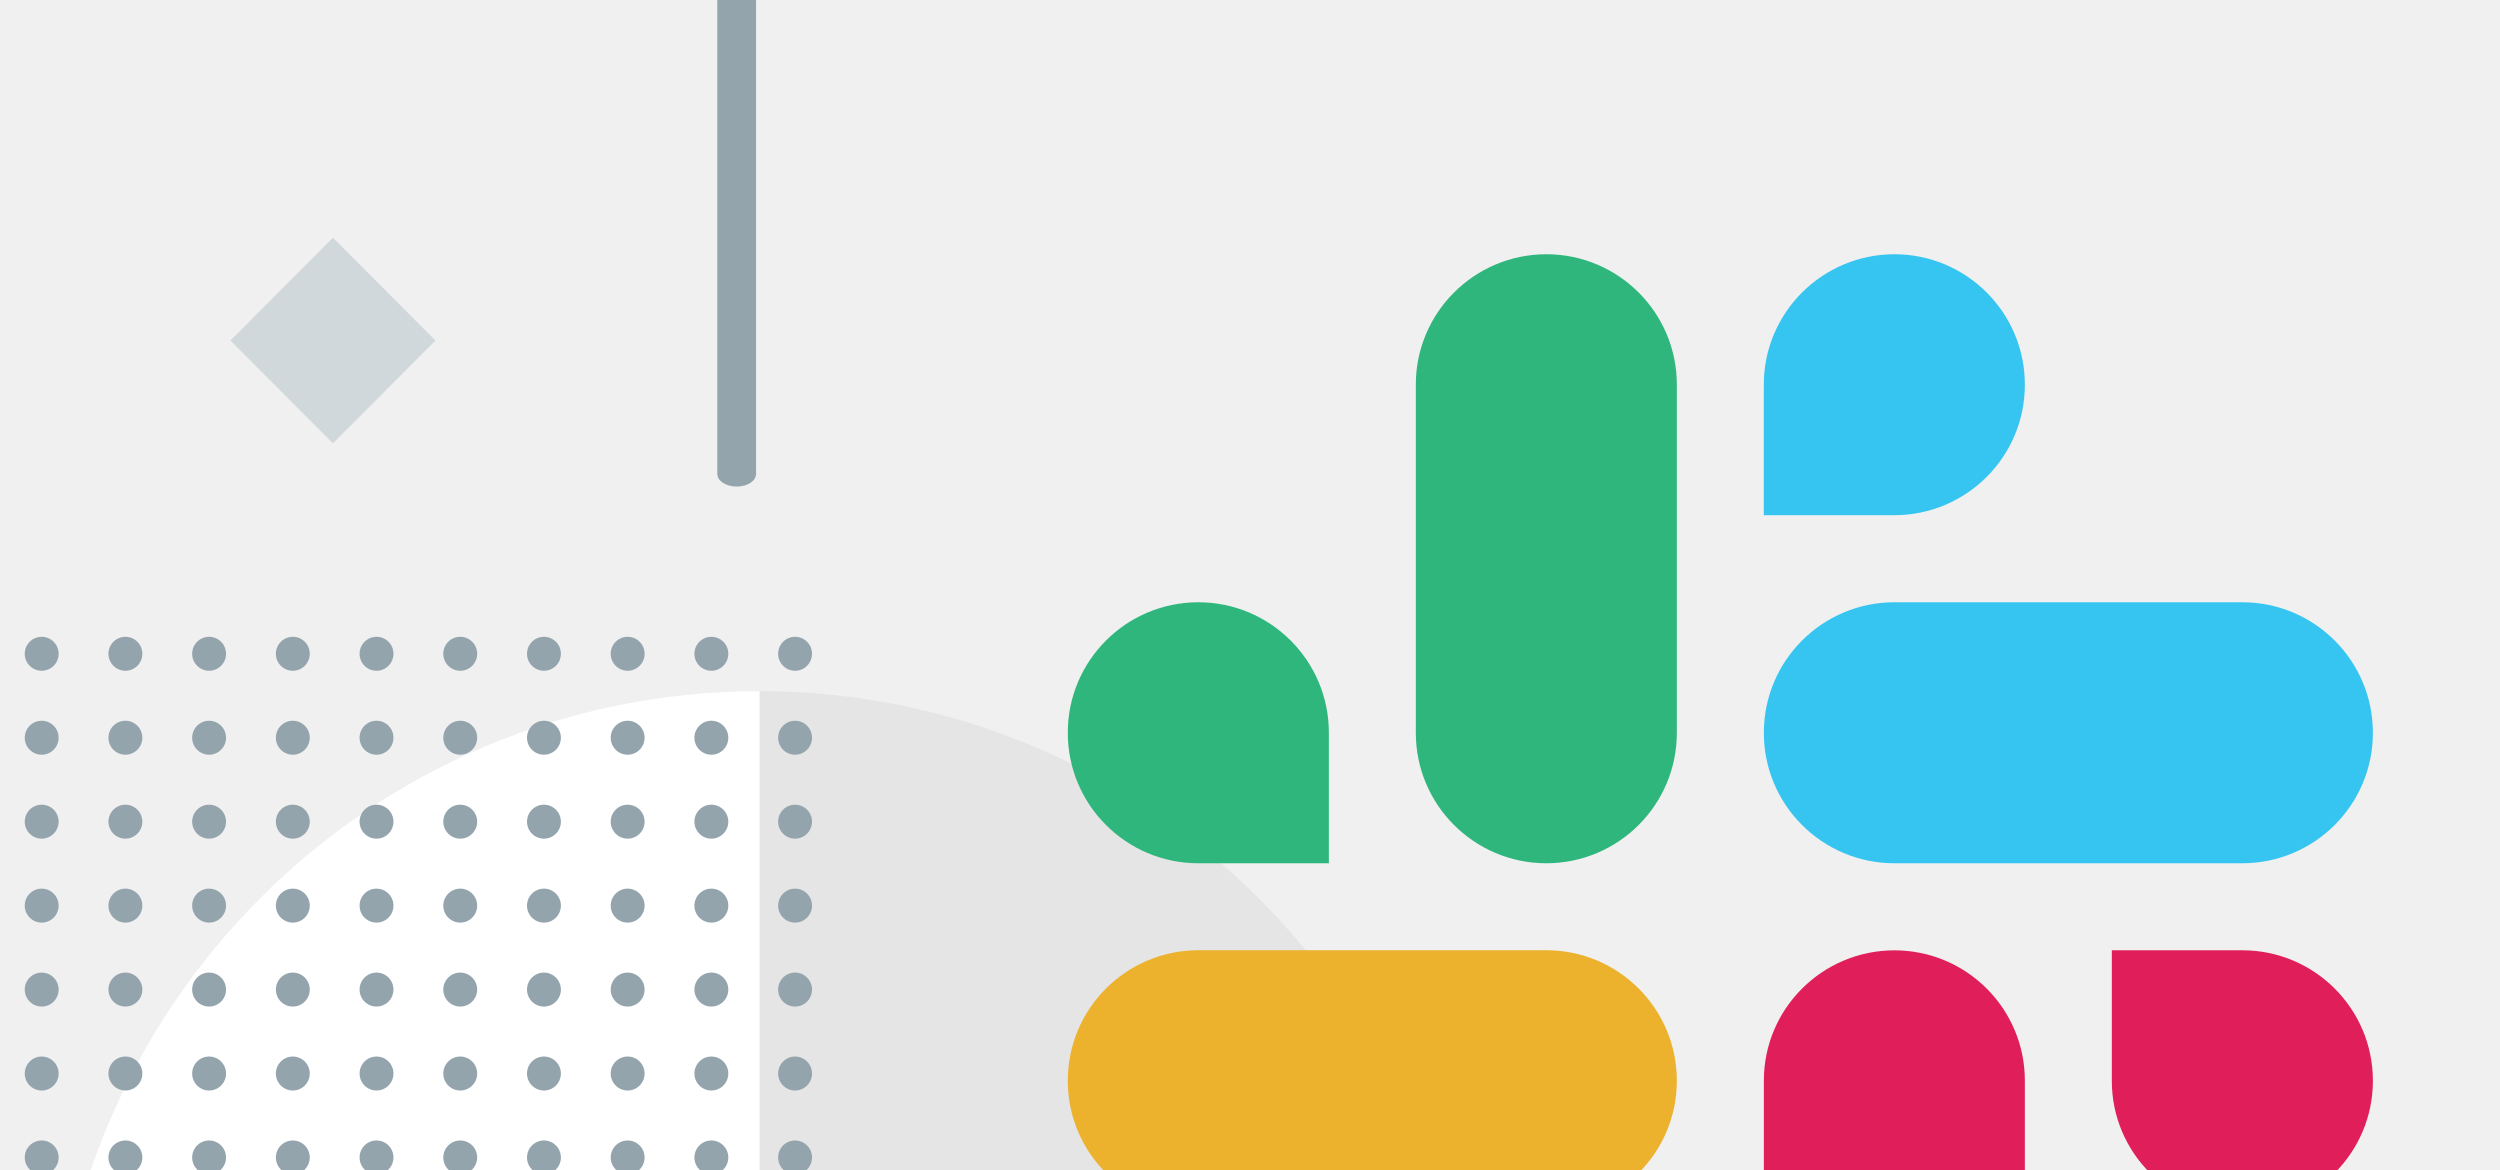
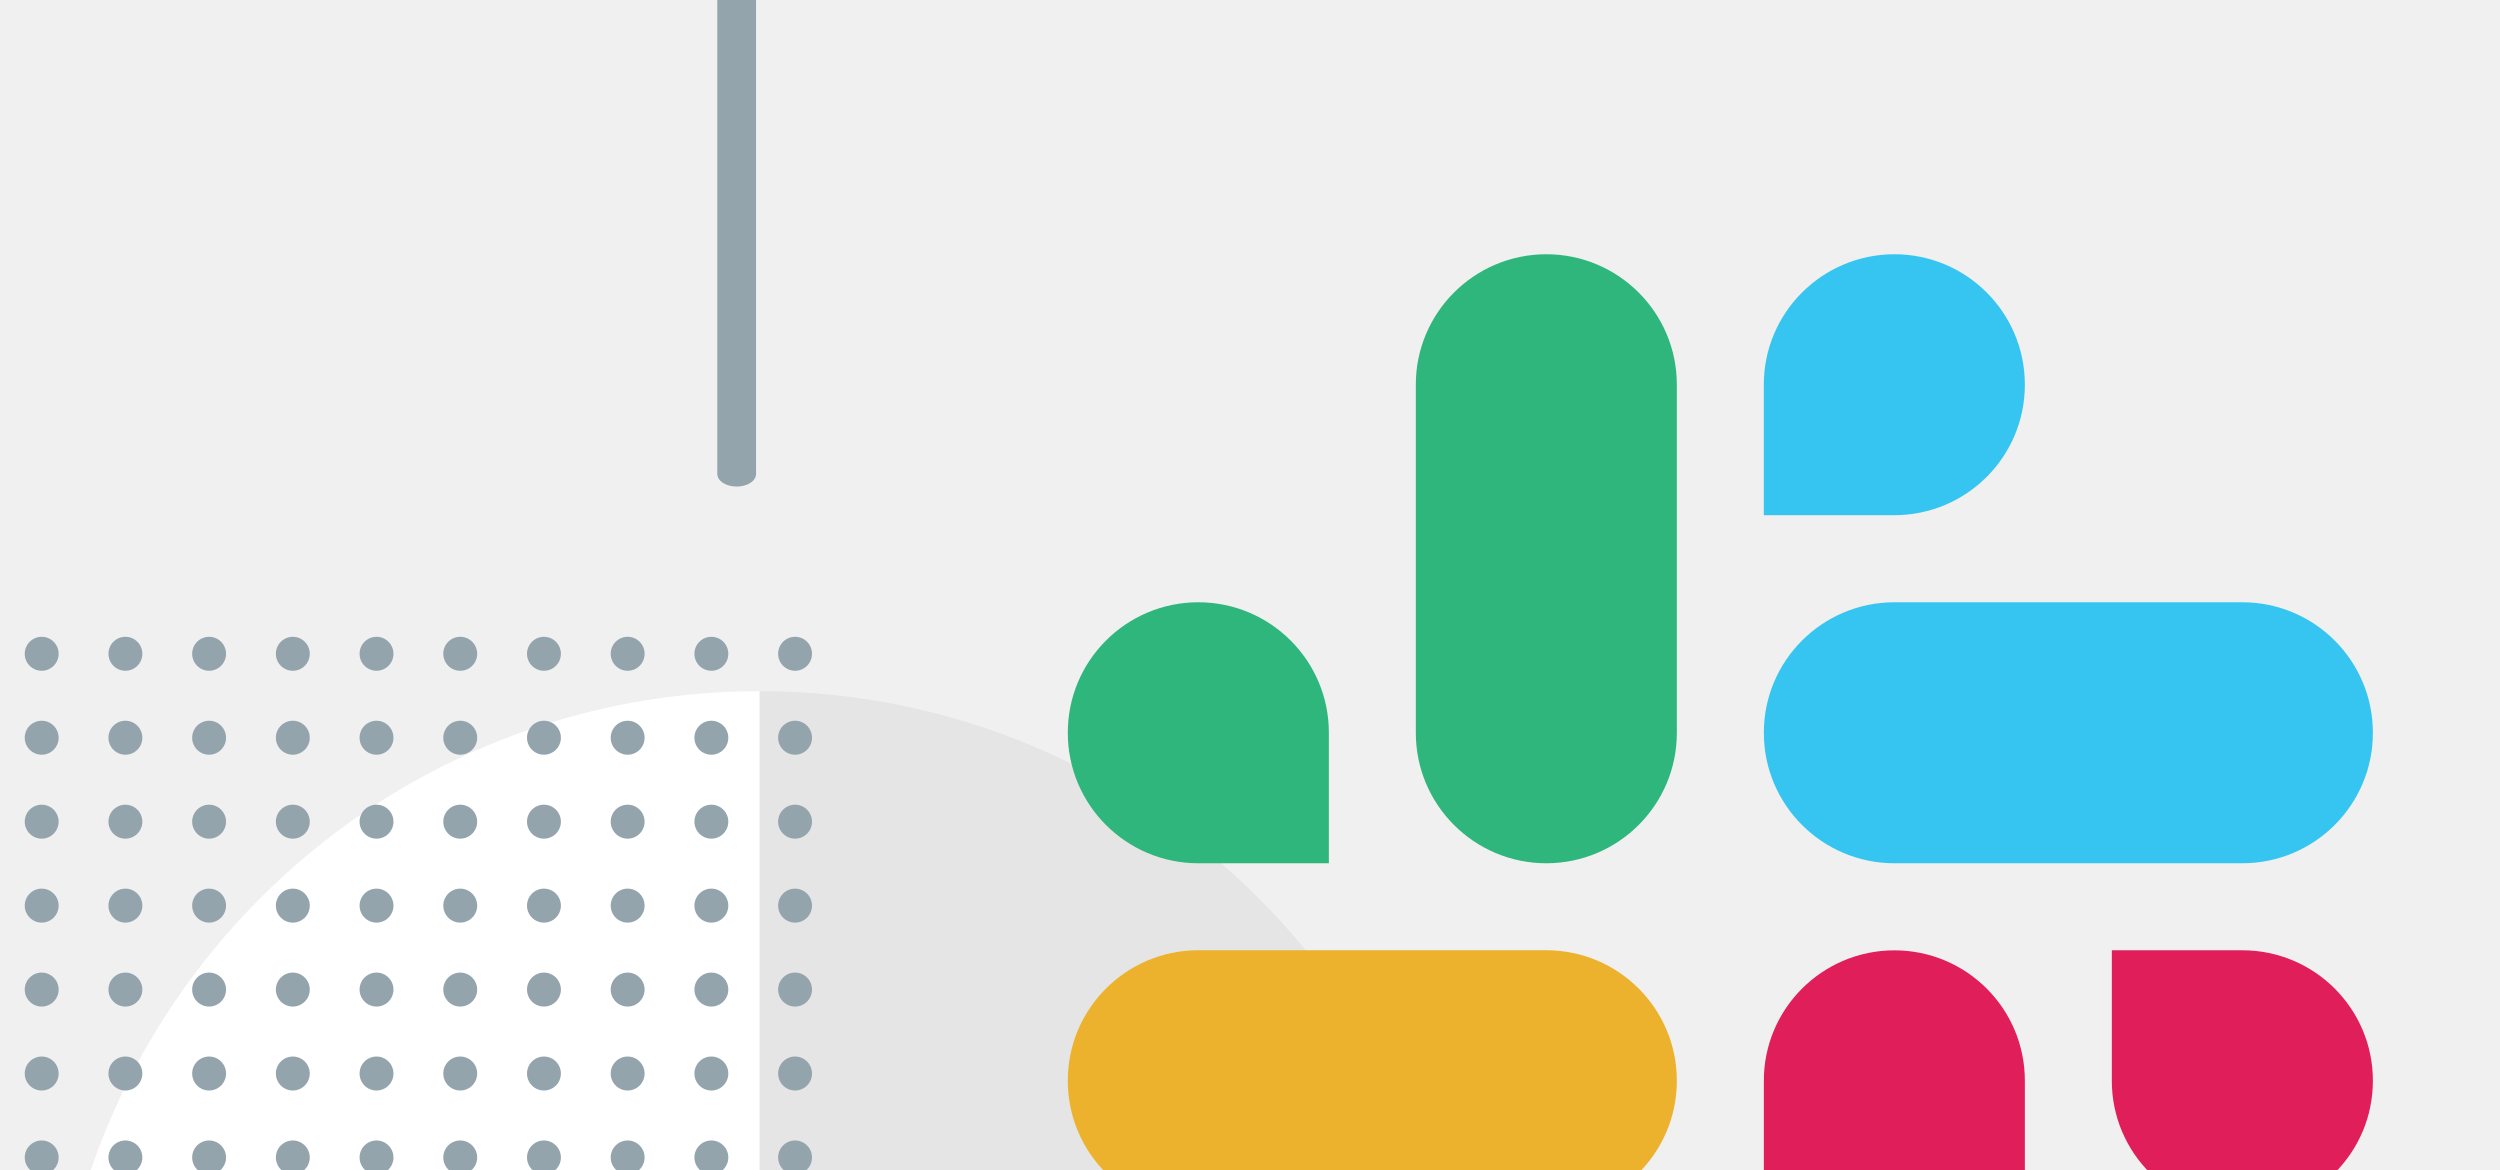
<svg xmlns="http://www.w3.org/2000/svg" width="295" height="138" viewBox="0 0 295 138" fill="none">
  <path d="M86.928 57.413C85.647 57.413 84.641 56.753 84.641 55.913V-23.5C84.641 -24.34 85.647 -25 86.928 -25C88.209 -25 89.216 -24.34 89.216 -23.5V55.913C89.216 56.753 88.209 57.413 86.928 57.413Z" fill="#94A4AD" />
  <path d="M89.62 81.558C135.649 81.558 173.001 118.975 173.001 165.176C173.001 211.377 135.689 248.795 89.62 248.795" fill="black" fill-opacity="0.05" />
  <path d="M89.62 248.795C43.59 248.795 6.239 211.377 6.239 165.176C6.239 118.975 43.55 81.558 89.62 81.558" fill="white" />
  <path d="M93.819 79.151C94.923 79.151 95.818 78.254 95.818 77.146C95.818 76.038 94.923 75.141 93.819 75.141C92.714 75.141 91.819 76.038 91.819 77.146C91.819 78.254 92.714 79.151 93.819 79.151Z" fill="#94A4AD" />
  <path d="M93.819 89.057C94.923 89.057 95.818 88.159 95.818 87.052C95.818 85.944 94.923 85.047 93.819 85.047C92.714 85.047 91.819 85.944 91.819 87.052C91.819 88.159 92.714 89.057 93.819 89.057Z" fill="#94A4AD" />
  <path d="M93.819 98.963C94.923 98.963 95.818 98.065 95.818 96.958C95.818 95.85 94.923 94.953 93.819 94.953C92.714 94.953 91.819 95.85 91.819 96.958C91.819 98.065 92.714 98.963 93.819 98.963Z" fill="#94A4AD" />
  <path d="M93.819 108.869C94.923 108.869 95.818 107.971 95.818 106.864C95.818 105.756 94.923 104.858 93.819 104.858C92.714 104.858 91.819 105.756 91.819 106.864C91.819 107.971 92.714 108.869 93.819 108.869Z" fill="#94A4AD" />
  <path d="M93.819 118.775C94.923 118.775 95.818 117.877 95.818 116.77C95.818 115.662 94.923 114.764 93.819 114.764C92.714 114.764 91.819 115.662 91.819 116.77C91.819 117.877 92.714 118.775 93.819 118.775Z" fill="#94A4AD" />
  <path d="M93.819 128.681C94.923 128.681 95.818 127.783 95.818 126.676C95.818 125.568 94.923 124.67 93.819 124.67C92.714 124.67 91.819 125.568 91.819 126.676C91.819 127.783 92.714 128.681 93.819 128.681Z" fill="#94A4AD" />
  <path d="M93.819 138.587C94.923 138.587 95.818 137.689 95.818 136.581C95.818 135.474 94.923 134.576 93.819 134.576C92.714 134.576 91.819 135.474 91.819 136.581C91.819 137.689 92.714 138.587 93.819 138.587Z" fill="#94A4AD" />
  <path d="M83.941 79.151C85.045 79.151 85.941 78.254 85.941 77.146C85.941 76.038 85.045 75.141 83.941 75.141C82.837 75.141 81.941 76.038 81.941 77.146C81.941 78.254 82.837 79.151 83.941 79.151Z" fill="#94A4AD" />
  <path d="M83.941 89.057C85.045 89.057 85.941 88.159 85.941 87.052C85.941 85.944 85.045 85.047 83.941 85.047C82.837 85.047 81.941 85.944 81.941 87.052C81.941 88.159 82.837 89.057 83.941 89.057Z" fill="#94A4AD" />
  <path d="M83.941 98.963C85.045 98.963 85.941 98.065 85.941 96.958C85.941 95.85 85.045 94.953 83.941 94.953C82.837 94.953 81.941 95.85 81.941 96.958C81.941 98.065 82.837 98.963 83.941 98.963Z" fill="#94A4AD" />
  <path d="M83.941 108.869C85.045 108.869 85.941 107.971 85.941 106.864C85.941 105.756 85.045 104.858 83.941 104.858C82.837 104.858 81.941 105.756 81.941 106.864C81.941 107.971 82.837 108.869 83.941 108.869Z" fill="#94A4AD" />
  <path d="M83.941 118.775C85.045 118.775 85.941 117.877 85.941 116.77C85.941 115.662 85.045 114.764 83.941 114.764C82.837 114.764 81.941 115.662 81.941 116.77C81.941 117.877 82.837 118.775 83.941 118.775Z" fill="#94A4AD" />
  <path d="M83.941 128.681C85.045 128.681 85.941 127.783 85.941 126.676C85.941 125.568 85.045 124.67 83.941 124.67C82.837 124.67 81.941 125.568 81.941 126.676C81.941 127.783 82.837 128.681 83.941 128.681Z" fill="#94A4AD" />
  <path d="M83.941 138.587C85.045 138.587 85.941 137.689 85.941 136.581C85.941 135.474 85.045 134.576 83.941 134.576C82.837 134.576 81.941 135.474 81.941 136.581C81.941 137.689 82.837 138.587 83.941 138.587Z" fill="#94A4AD" />
  <path d="M74.063 79.151C75.168 79.151 76.063 78.254 76.063 77.146C76.063 76.038 75.168 75.141 74.063 75.141C72.959 75.141 72.064 76.038 72.064 77.146C72.064 78.254 72.959 79.151 74.063 79.151Z" fill="#94A4AD" />
  <path d="M74.063 89.057C75.168 89.057 76.063 88.159 76.063 87.052C76.063 85.944 75.168 85.047 74.063 85.047C72.959 85.047 72.064 85.944 72.064 87.052C72.064 88.159 72.959 89.057 74.063 89.057Z" fill="#94A4AD" />
  <path d="M74.063 98.963C75.168 98.963 76.063 98.065 76.063 96.958C76.063 95.85 75.168 94.953 74.063 94.953C72.959 94.953 72.064 95.85 72.064 96.958C72.064 98.065 72.959 98.963 74.063 98.963Z" fill="#94A4AD" />
  <path d="M74.063 108.869C75.168 108.869 76.063 107.971 76.063 106.864C76.063 105.756 75.168 104.858 74.063 104.858C72.959 104.858 72.064 105.756 72.064 106.864C72.064 107.971 72.959 108.869 74.063 108.869Z" fill="#94A4AD" />
  <path d="M74.063 118.775C75.168 118.775 76.063 117.877 76.063 116.77C76.063 115.662 75.168 114.764 74.063 114.764C72.959 114.764 72.064 115.662 72.064 116.77C72.064 117.877 72.959 118.775 74.063 118.775Z" fill="#94A4AD" />
  <path d="M74.063 128.681C75.168 128.681 76.063 127.783 76.063 126.676C76.063 125.568 75.168 124.67 74.063 124.67C72.959 124.67 72.064 125.568 72.064 126.676C72.064 127.783 72.959 128.681 74.063 128.681Z" fill="#94A4AD" />
  <path d="M74.063 138.587C75.168 138.587 76.063 137.689 76.063 136.581C76.063 135.474 75.168 134.576 74.063 134.576C72.959 134.576 72.064 135.474 72.064 136.581C72.064 137.689 72.959 138.587 74.063 138.587Z" fill="#94A4AD" />
  <path d="M64.185 79.151C65.29 79.151 66.185 78.254 66.185 77.146C66.185 76.038 65.29 75.141 64.185 75.141C63.081 75.141 62.186 76.038 62.186 77.146C62.186 78.254 63.081 79.151 64.185 79.151Z" fill="#94A4AD" />
  <path d="M64.185 89.057C65.29 89.057 66.185 88.159 66.185 87.052C66.185 85.944 65.29 85.047 64.185 85.047C63.081 85.047 62.186 85.944 62.186 87.052C62.186 88.159 63.081 89.057 64.185 89.057Z" fill="#94A4AD" />
  <path d="M64.185 98.963C65.29 98.963 66.185 98.065 66.185 96.958C66.185 95.85 65.29 94.953 64.185 94.953C63.081 94.953 62.186 95.85 62.186 96.958C62.186 98.065 63.081 98.963 64.185 98.963Z" fill="#94A4AD" />
  <path d="M64.185 108.869C65.29 108.869 66.185 107.971 66.185 106.864C66.185 105.756 65.29 104.858 64.185 104.858C63.081 104.858 62.186 105.756 62.186 106.864C62.186 107.971 63.081 108.869 64.185 108.869Z" fill="#94A4AD" />
  <path d="M64.185 118.775C65.29 118.775 66.185 117.877 66.185 116.77C66.185 115.662 65.29 114.764 64.185 114.764C63.081 114.764 62.186 115.662 62.186 116.77C62.186 117.877 63.081 118.775 64.185 118.775Z" fill="#94A4AD" />
  <path d="M64.185 128.681C65.29 128.681 66.185 127.783 66.185 126.676C66.185 125.568 65.29 124.67 64.185 124.67C63.081 124.67 62.186 125.568 62.186 126.676C62.186 127.783 63.081 128.681 64.185 128.681Z" fill="#94A4AD" />
  <path d="M64.185 138.587C65.29 138.587 66.185 137.689 66.185 136.581C66.185 135.474 65.29 134.576 64.185 134.576C63.081 134.576 62.186 135.474 62.186 136.581C62.186 137.689 63.081 138.587 64.185 138.587Z" fill="#94A4AD" />
  <path d="M54.308 79.151C55.412 79.151 56.307 78.254 56.307 77.146C56.307 76.038 55.412 75.141 54.308 75.141C53.203 75.141 52.308 76.038 52.308 77.146C52.308 78.254 53.203 79.151 54.308 79.151Z" fill="#94A4AD" />
  <path d="M54.308 89.057C55.412 89.057 56.307 88.159 56.307 87.052C56.307 85.944 55.412 85.047 54.308 85.047C53.203 85.047 52.308 85.944 52.308 87.052C52.308 88.159 53.203 89.057 54.308 89.057Z" fill="#94A4AD" />
  <path d="M54.308 98.963C55.412 98.963 56.307 98.065 56.307 96.958C56.307 95.85 55.412 94.953 54.308 94.953C53.203 94.953 52.308 95.85 52.308 96.958C52.308 98.065 53.203 98.963 54.308 98.963Z" fill="#94A4AD" />
  <path d="M54.308 108.869C55.412 108.869 56.307 107.971 56.307 106.864C56.307 105.756 55.412 104.858 54.308 104.858C53.203 104.858 52.308 105.756 52.308 106.864C52.308 107.971 53.203 108.869 54.308 108.869Z" fill="#94A4AD" />
  <path d="M54.308 118.775C55.412 118.775 56.307 117.877 56.307 116.77C56.307 115.662 55.412 114.764 54.308 114.764C53.203 114.764 52.308 115.662 52.308 116.77C52.308 117.877 53.203 118.775 54.308 118.775Z" fill="#94A4AD" />
  <path d="M54.308 128.681C55.412 128.681 56.307 127.783 56.307 126.676C56.307 125.568 55.412 124.67 54.308 124.67C53.203 124.67 52.308 125.568 52.308 126.676C52.308 127.783 53.203 128.681 54.308 128.681Z" fill="#94A4AD" />
  <path d="M54.308 138.587C55.412 138.587 56.307 137.689 56.307 136.581C56.307 135.474 55.412 134.576 54.308 134.576C53.203 134.576 52.308 135.474 52.308 136.581C52.308 137.689 53.203 138.587 54.308 138.587Z" fill="#94A4AD" />
  <path d="M44.43 79.151C45.534 79.151 46.429 78.254 46.429 77.146C46.429 76.038 45.534 75.141 44.43 75.141C43.326 75.141 42.43 76.038 42.43 77.146C42.43 78.254 43.326 79.151 44.43 79.151Z" fill="#94A4AD" />
  <path d="M44.43 89.057C45.534 89.057 46.429 88.159 46.429 87.052C46.429 85.944 45.534 85.047 44.43 85.047C43.326 85.047 42.43 85.944 42.43 87.052C42.43 88.159 43.326 89.057 44.43 89.057Z" fill="#94A4AD" />
  <path d="M44.43 98.963C45.534 98.963 46.429 98.065 46.429 96.958C46.429 95.85 45.534 94.953 44.43 94.953C43.326 94.953 42.43 95.85 42.43 96.958C42.43 98.065 43.326 98.963 44.43 98.963Z" fill="#94A4AD" />
  <path d="M44.43 108.869C45.534 108.869 46.429 107.971 46.429 106.864C46.429 105.756 45.534 104.858 44.43 104.858C43.326 104.858 42.43 105.756 42.43 106.864C42.43 107.971 43.326 108.869 44.43 108.869Z" fill="#94A4AD" />
  <path d="M44.43 118.775C45.534 118.775 46.429 117.877 46.429 116.77C46.429 115.662 45.534 114.764 44.43 114.764C43.326 114.764 42.43 115.662 42.43 116.77C42.43 117.877 43.326 118.775 44.43 118.775Z" fill="#94A4AD" />
  <path d="M44.43 128.681C45.534 128.681 46.429 127.783 46.429 126.676C46.429 125.568 45.534 124.67 44.43 124.67C43.326 124.67 42.43 125.568 42.43 126.676C42.43 127.783 43.326 128.681 44.43 128.681Z" fill="#94A4AD" />
  <path d="M44.43 138.587C45.534 138.587 46.429 137.689 46.429 136.581C46.429 135.474 45.534 134.576 44.43 134.576C43.326 134.576 42.43 135.474 42.43 136.581C42.43 137.689 43.326 138.587 44.43 138.587Z" fill="#94A4AD" />
  <path d="M34.552 79.151C35.657 79.151 36.552 78.254 36.552 77.146C36.552 76.038 35.657 75.141 34.552 75.141C33.448 75.141 32.553 76.038 32.553 77.146C32.553 78.254 33.448 79.151 34.552 79.151Z" fill="#94A4AD" />
  <path d="M34.552 89.057C35.657 89.057 36.552 88.159 36.552 87.052C36.552 85.944 35.657 85.047 34.552 85.047C33.448 85.047 32.553 85.944 32.553 87.052C32.553 88.159 33.448 89.057 34.552 89.057Z" fill="#94A4AD" />
  <path d="M34.552 98.963C35.657 98.963 36.552 98.065 36.552 96.958C36.552 95.85 35.657 94.953 34.552 94.953C33.448 94.953 32.553 95.85 32.553 96.958C32.553 98.065 33.448 98.963 34.552 98.963Z" fill="#94A4AD" />
  <path d="M34.552 108.869C35.657 108.869 36.552 107.971 36.552 106.864C36.552 105.756 35.657 104.858 34.552 104.858C33.448 104.858 32.553 105.756 32.553 106.864C32.553 107.971 33.448 108.869 34.552 108.869Z" fill="#94A4AD" />
  <path d="M34.552 118.775C35.657 118.775 36.552 117.877 36.552 116.77C36.552 115.662 35.657 114.764 34.552 114.764C33.448 114.764 32.553 115.662 32.553 116.77C32.553 117.877 33.448 118.775 34.552 118.775Z" fill="#94A4AD" />
  <path d="M34.552 128.681C35.657 128.681 36.552 127.783 36.552 126.676C36.552 125.568 35.657 124.67 34.552 124.67C33.448 124.67 32.553 125.568 32.553 126.676C32.553 127.783 33.448 128.681 34.552 128.681Z" fill="#94A4AD" />
  <path d="M34.552 138.587C35.657 138.587 36.552 137.689 36.552 136.581C36.552 135.474 35.657 134.576 34.552 134.576C33.448 134.576 32.553 135.474 32.553 136.581C32.553 137.689 33.448 138.587 34.552 138.587Z" fill="#94A4AD" />
  <path d="M24.674 79.151C25.779 79.151 26.674 78.254 26.674 77.146C26.674 76.038 25.779 75.141 24.674 75.141C23.57 75.141 22.675 76.038 22.675 77.146C22.675 78.254 23.57 79.151 24.674 79.151Z" fill="#94A4AD" />
  <path d="M24.674 89.057C25.779 89.057 26.674 88.159 26.674 87.052C26.674 85.944 25.779 85.047 24.674 85.047C23.57 85.047 22.675 85.944 22.675 87.052C22.675 88.159 23.57 89.057 24.674 89.057Z" fill="#94A4AD" />
  <path d="M24.674 98.963C25.779 98.963 26.674 98.065 26.674 96.958C26.674 95.85 25.779 94.953 24.674 94.953C23.57 94.953 22.675 95.85 22.675 96.958C22.675 98.065 23.57 98.963 24.674 98.963Z" fill="#94A4AD" />
  <path d="M24.674 108.869C25.779 108.869 26.674 107.971 26.674 106.864C26.674 105.756 25.779 104.858 24.674 104.858C23.57 104.858 22.675 105.756 22.675 106.864C22.675 107.971 23.57 108.869 24.674 108.869Z" fill="#94A4AD" />
  <path d="M24.674 118.775C25.779 118.775 26.674 117.877 26.674 116.77C26.674 115.662 25.779 114.764 24.674 114.764C23.57 114.764 22.675 115.662 22.675 116.77C22.675 117.877 23.57 118.775 24.674 118.775Z" fill="#94A4AD" />
  <path d="M24.674 128.681C25.779 128.681 26.674 127.783 26.674 126.676C26.674 125.568 25.779 124.67 24.674 124.67C23.57 124.67 22.675 125.568 22.675 126.676C22.675 127.783 23.57 128.681 24.674 128.681Z" fill="#94A4AD" />
  <path d="M24.674 138.587C25.779 138.587 26.674 137.689 26.674 136.581C26.674 135.474 25.779 134.576 24.674 134.576C23.57 134.576 22.675 135.474 22.675 136.581C22.675 137.689 23.57 138.587 24.674 138.587Z" fill="#94A4AD" />
  <path d="M14.797 79.151C15.901 79.151 16.796 78.254 16.796 77.146C16.796 76.038 15.901 75.141 14.797 75.141C13.692 75.141 12.797 76.038 12.797 77.146C12.797 78.254 13.692 79.151 14.797 79.151Z" fill="#94A4AD" />
  <path d="M14.797 89.057C15.901 89.057 16.796 88.159 16.796 87.052C16.796 85.944 15.901 85.047 14.797 85.047C13.692 85.047 12.797 85.944 12.797 87.052C12.797 88.159 13.692 89.057 14.797 89.057Z" fill="#94A4AD" />
  <path d="M14.797 98.963C15.901 98.963 16.796 98.065 16.796 96.958C16.796 95.85 15.901 94.953 14.797 94.953C13.692 94.953 12.797 95.85 12.797 96.958C12.797 98.065 13.692 98.963 14.797 98.963Z" fill="#94A4AD" />
  <path d="M14.797 108.869C15.901 108.869 16.796 107.971 16.796 106.864C16.796 105.756 15.901 104.858 14.797 104.858C13.692 104.858 12.797 105.756 12.797 106.864C12.797 107.971 13.692 108.869 14.797 108.869Z" fill="#94A4AD" />
  <path d="M14.797 118.775C15.901 118.775 16.796 117.877 16.796 116.77C16.796 115.662 15.901 114.764 14.797 114.764C13.692 114.764 12.797 115.662 12.797 116.77C12.797 117.877 13.692 118.775 14.797 118.775Z" fill="#94A4AD" />
  <path d="M14.797 128.681C15.901 128.681 16.796 127.783 16.796 126.676C16.796 125.568 15.901 124.67 14.797 124.67C13.692 124.67 12.797 125.568 12.797 126.676C12.797 127.783 13.692 128.681 14.797 128.681Z" fill="#94A4AD" />
  <path d="M14.797 138.587C15.901 138.587 16.796 137.689 16.796 136.581C16.796 135.474 15.901 134.576 14.797 134.576C13.692 134.576 12.797 135.474 12.797 136.581C12.797 137.689 13.692 138.587 14.797 138.587Z" fill="#94A4AD" />
  <path d="M4.919 79.151C6.023 79.151 6.919 78.254 6.919 77.146C6.919 76.038 6.023 75.141 4.919 75.141C3.815 75.141 2.919 76.038 2.919 77.146C2.919 78.254 3.815 79.151 4.919 79.151Z" fill="#94A4AD" />
  <path d="M4.919 89.057C6.023 89.057 6.919 88.159 6.919 87.052C6.919 85.944 6.023 85.047 4.919 85.047C3.815 85.047 2.919 85.944 2.919 87.052C2.919 88.159 3.815 89.057 4.919 89.057Z" fill="#94A4AD" />
  <path d="M4.919 98.963C6.023 98.963 6.919 98.065 6.919 96.958C6.919 95.85 6.023 94.953 4.919 94.953C3.815 94.953 2.919 95.85 2.919 96.958C2.919 98.065 3.815 98.963 4.919 98.963Z" fill="#94A4AD" />
  <path d="M4.919 108.869C6.023 108.869 6.919 107.971 6.919 106.864C6.919 105.756 6.023 104.858 4.919 104.858C3.815 104.858 2.919 105.756 2.919 106.864C2.919 107.971 3.815 108.869 4.919 108.869Z" fill="#94A4AD" />
  <path d="M4.919 118.775C6.023 118.775 6.919 117.877 6.919 116.77C6.919 115.662 6.023 114.764 4.919 114.764C3.815 114.764 2.919 115.662 2.919 116.77C2.919 117.877 3.815 118.775 4.919 118.775Z" fill="#94A4AD" />
  <path d="M4.919 128.681C6.023 128.681 6.919 127.783 6.919 126.676C6.919 125.568 6.023 124.67 4.919 124.67C3.815 124.67 2.919 125.568 2.919 126.676C2.919 127.783 3.815 128.681 4.919 128.681Z" fill="#94A4AD" />
  <path d="M4.919 138.587C6.023 138.587 6.919 137.689 6.919 136.581C6.919 135.474 6.023 134.576 4.919 134.576C3.815 134.576 2.919 135.474 2.919 136.581C2.919 137.689 3.815 138.587 4.919 138.587Z" fill="#94A4AD" />
-   <path d="M39.286 28.049L27.187 40.182L39.286 52.316L51.385 40.182L39.286 28.049Z" fill="#D1D8DC" />
  <path fill-rule="evenodd" clip-rule="evenodd" d="M223.537 30C232.05 30.006 238.939 36.901 238.933 45.397C238.939 53.893 232.043 60.787 223.53 60.794H208.128V45.403C208.122 36.907 215.017 30.013 223.537 30C223.53 30 223.53 30 223.537 30M223.537 71.067H264.597C273.11 71.073 280.006 77.968 280 86.463C280.013 94.959 273.117 101.854 264.604 101.867H223.537C215.024 101.86 208.128 94.966 208.134 86.47C208.128 77.968 215.024 71.073 223.537 71.067Z" fill="#36C5F0" />
  <path fill-rule="evenodd" clip-rule="evenodd" d="M126 86.463C125.994 77.968 132.889 71.073 141.402 71.067C149.915 71.073 156.811 77.968 156.805 86.463V101.867H141.402C132.889 101.86 125.994 94.966 126 86.463ZM167.067 86.463V45.397C167.061 36.907 173.95 30.013 182.463 30C190.976 30.006 197.872 36.901 197.866 45.397V86.463C197.878 94.959 190.982 101.854 182.469 101.867C173.957 101.86 167.061 94.966 167.067 86.463Z" fill="#2EB67D" />
  <path fill-rule="evenodd" clip-rule="evenodd" d="M182.47 184C173.957 183.994 167.061 177.099 167.067 168.603C167.061 160.107 173.957 153.213 182.47 153.206H197.872V168.603C197.878 177.093 190.982 183.987 182.47 184ZM182.47 142.927H141.402C132.89 142.921 125.994 136.026 126 127.53C125.987 119.034 132.883 112.14 141.396 112.127H182.463C190.976 112.133 197.872 119.028 197.866 127.524C197.872 136.026 190.982 142.921 182.47 142.927Z" fill="#ECB22E" />
  <path fill-rule="evenodd" clip-rule="evenodd" d="M280 127.53C280.006 136.026 273.11 142.921 264.597 142.927C256.085 142.921 249.189 136.026 249.195 127.53V112.133H264.597C273.11 112.14 280.006 119.034 280 127.53ZM238.933 127.53V168.597C238.945 177.093 232.05 183.987 223.537 184C215.024 183.994 208.128 177.099 208.134 168.603V127.543C208.122 119.047 215.017 112.152 223.53 112.14C232.05 112.14 238.939 119.034 238.933 127.53C238.933 127.536 238.933 127.53 238.933 127.53Z" fill="#E01E5A" />
</svg>
